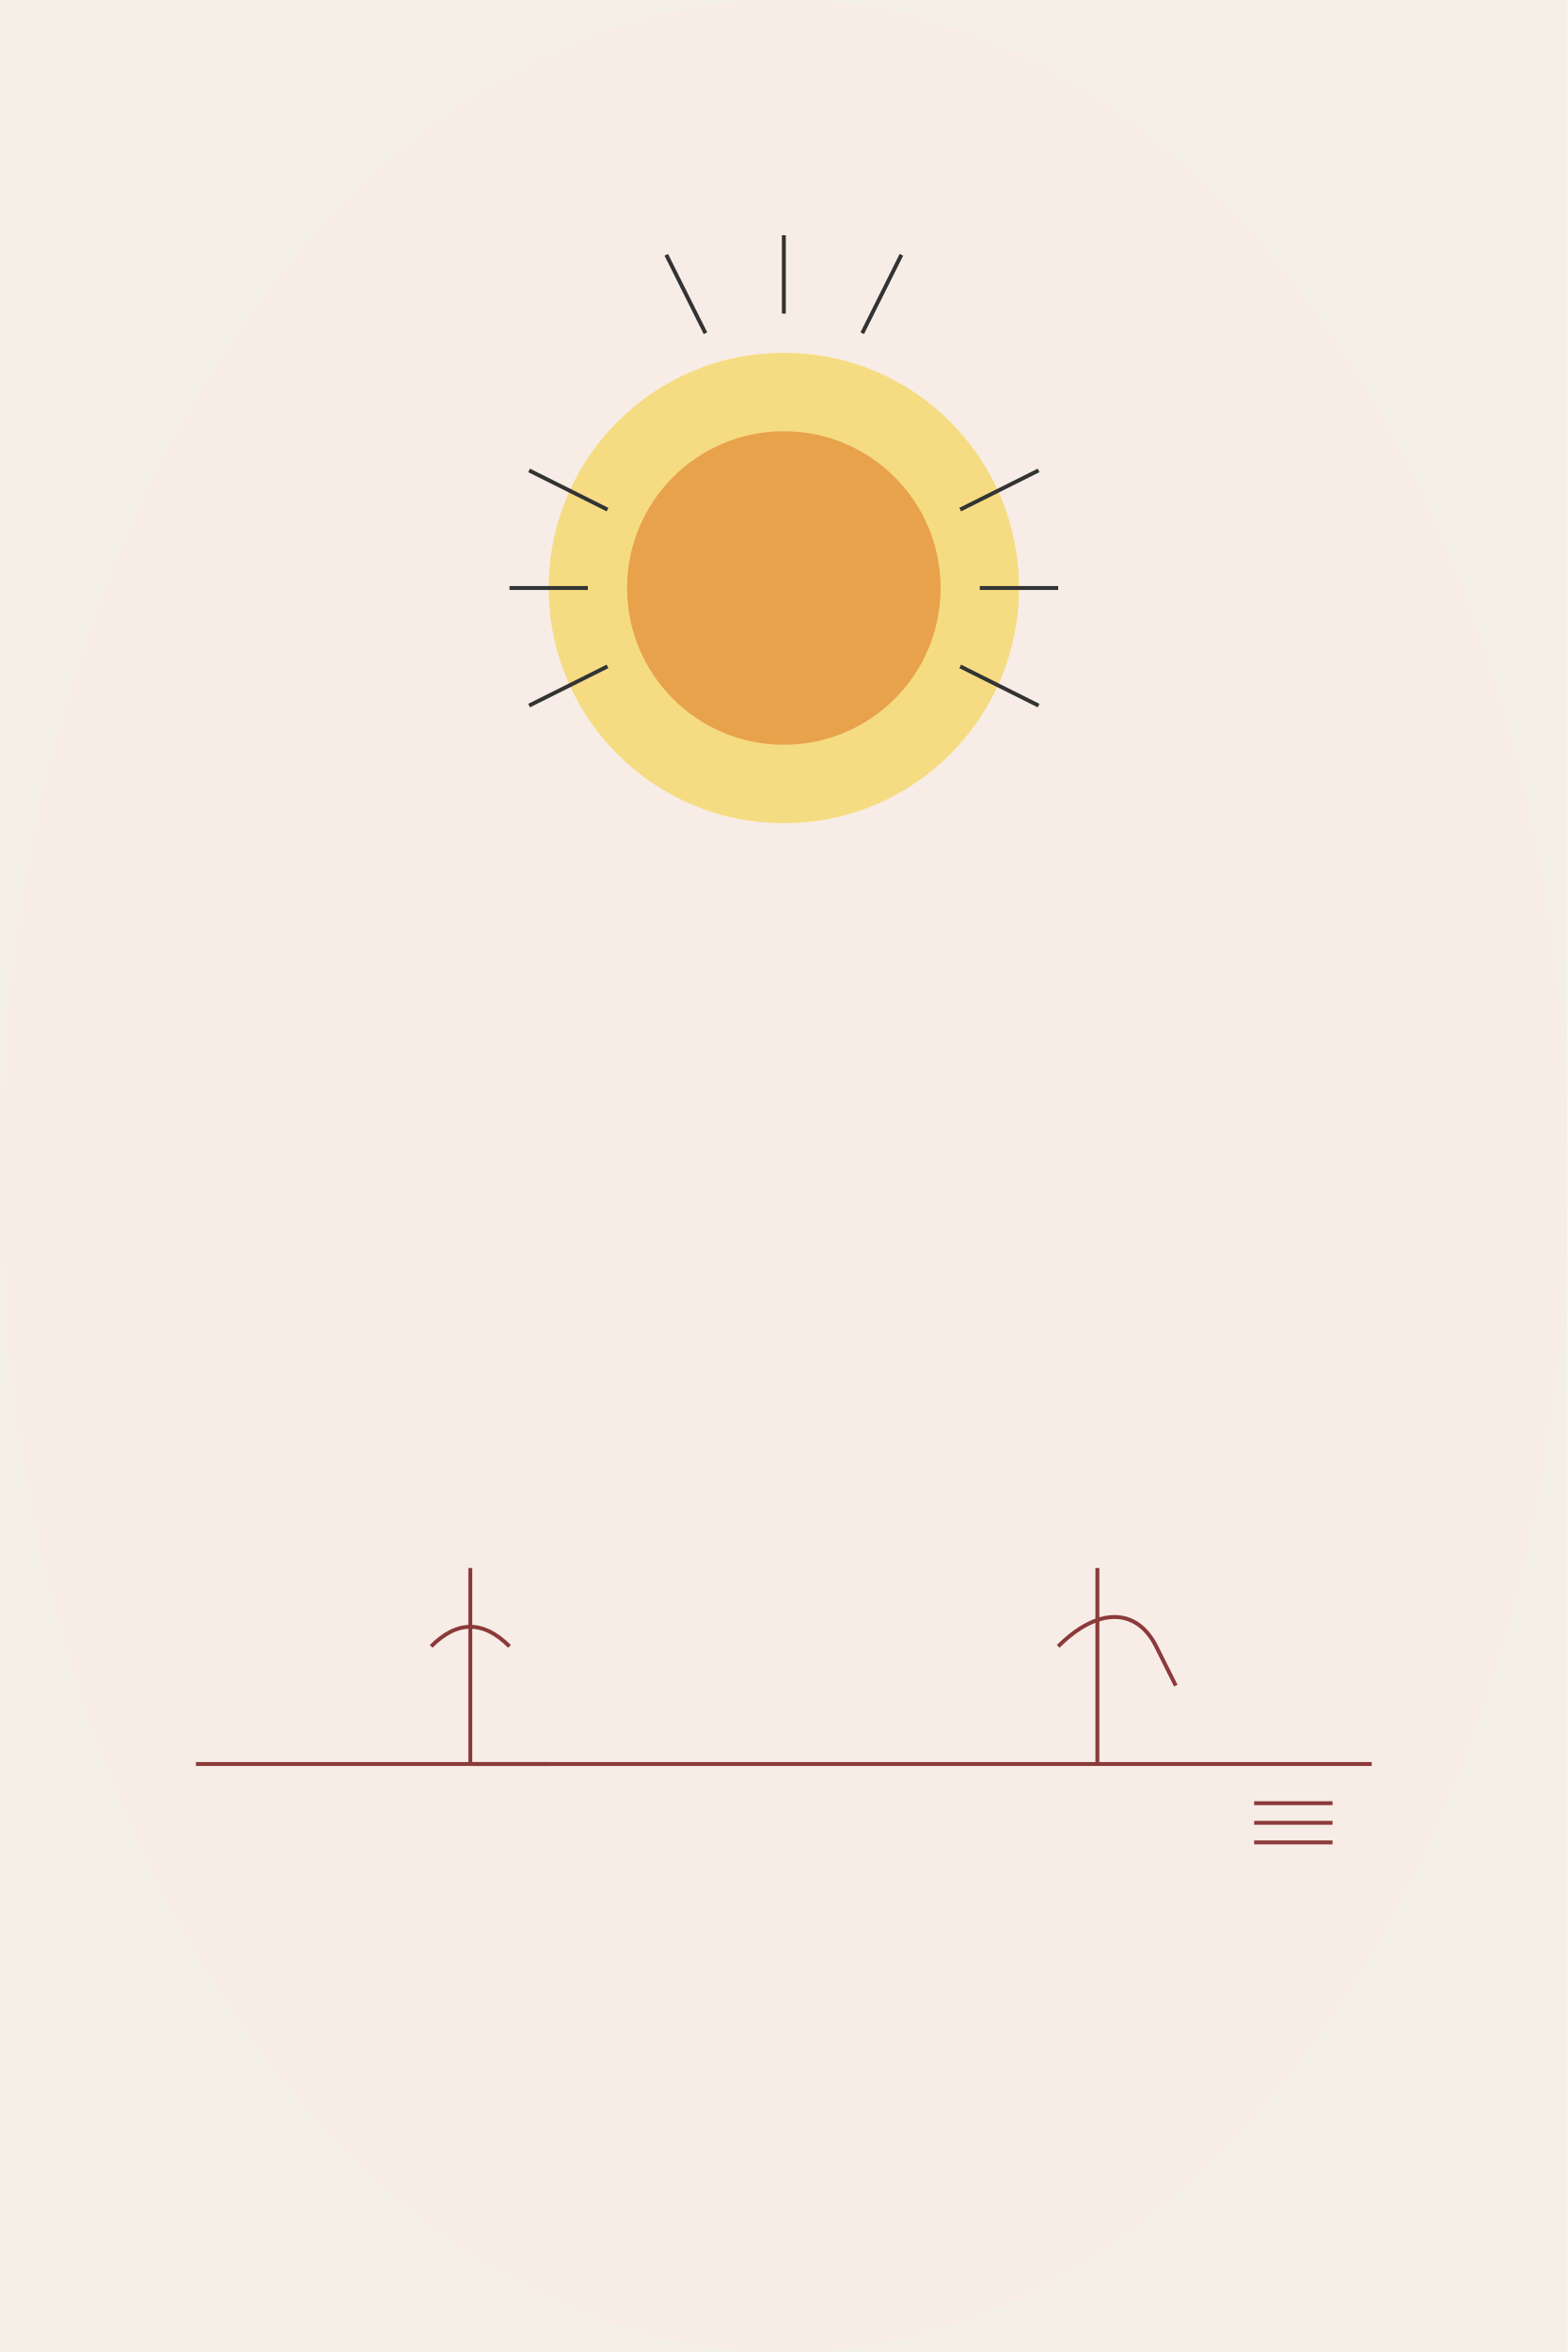
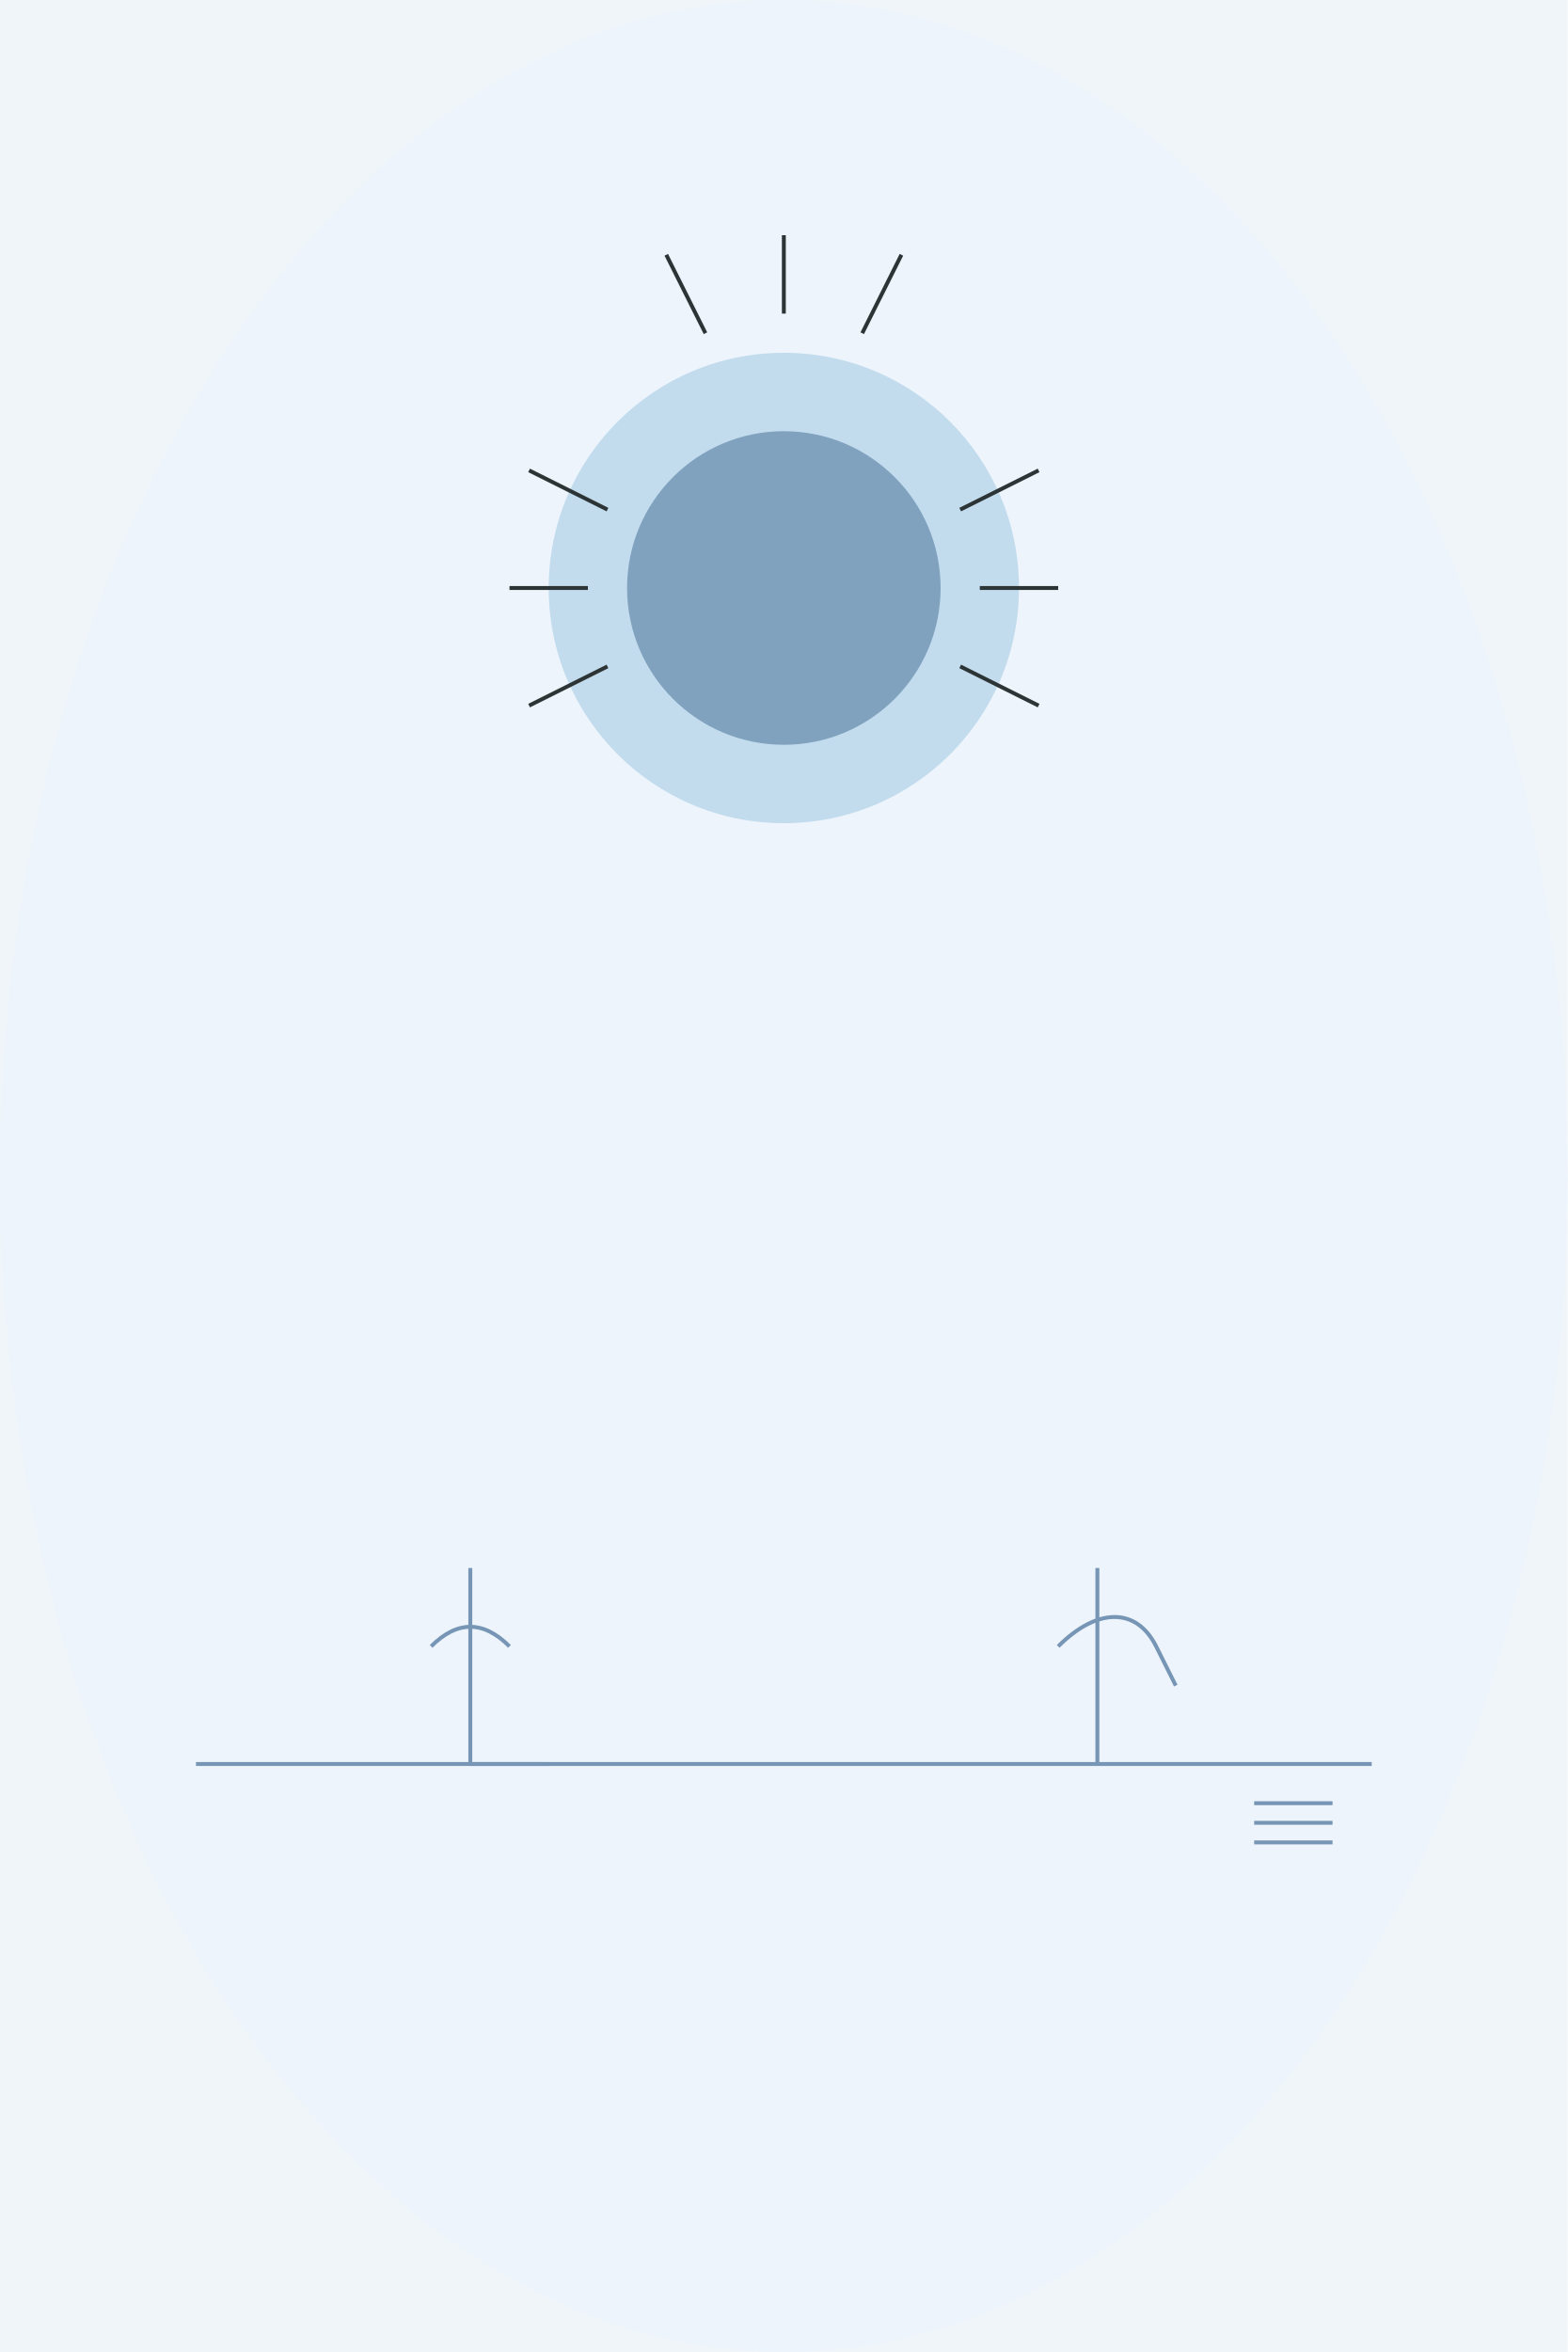
<svg xmlns="http://www.w3.org/2000/svg" viewBox="0 0 400 600">
-   <rect width="400" height="600" fill="#f5f0e6" />
-   <ellipse cx="200" cy="300" rx="200" ry="300" fill="#fde6e6" opacity="0.3" />
-   <circle cx="200" cy="150" r="40" fill="#d85c5c" />
-   <circle cx="200" cy="150" r="60" fill="#f4d03f" opacity="0.6" />
-   <g stroke="#333" stroke-width="1">
+   <rect width="400" height="600" fill="#f0f5f9" />
+   <ellipse cx="200" cy="300" rx="200" ry="300" fill="#e6f2ff" opacity="0.3" />
+   <circle cx="200" cy="150" r="40" fill="#4b6584" />
+   <circle cx="200" cy="150" r="60" fill="#a5cce6" opacity="0.6" />
+   <g stroke="#2d3436" stroke-width="1">
    <line x1="200" y1="80" x2="200" y2="60" />
    <line x1="180" y1="85" x2="170" y2="65" />
    <line x1="220" y1="85" x2="230" y2="65" />
    <line x1="250" y1="150" x2="270" y2="150" />
    <line x1="245" y1="130" x2="265" y2="120" />
    <line x1="245" y1="170" x2="265" y2="180" />
    <line x1="150" y1="150" x2="130" y2="150" />
    <line x1="155" y1="130" x2="135" y2="120" />
    <line x1="155" y1="170" x2="135" y2="180" />
  </g>
-   <g stroke="#8b3a3a" stroke-width="1" fill="none">
+   <g stroke="#7795b5" stroke-width="1" fill="none">
    <path d="M120 400 L120 450 M110 420 Q120 410 130 420 M120 450 L140 450" />
    <line x1="50" y1="450" x2="350" y2="450" />
    <path d="M280 400 L280 450 M270 420 C280 410 290 410 295 420 L300 430" />
    <line x1="320" y1="460" x2="340" y2="460" />
    <line x1="320" y1="465" x2="340" y2="465" />
    <line x1="320" y1="470" x2="340" y2="470" />
  </g>
</svg>
